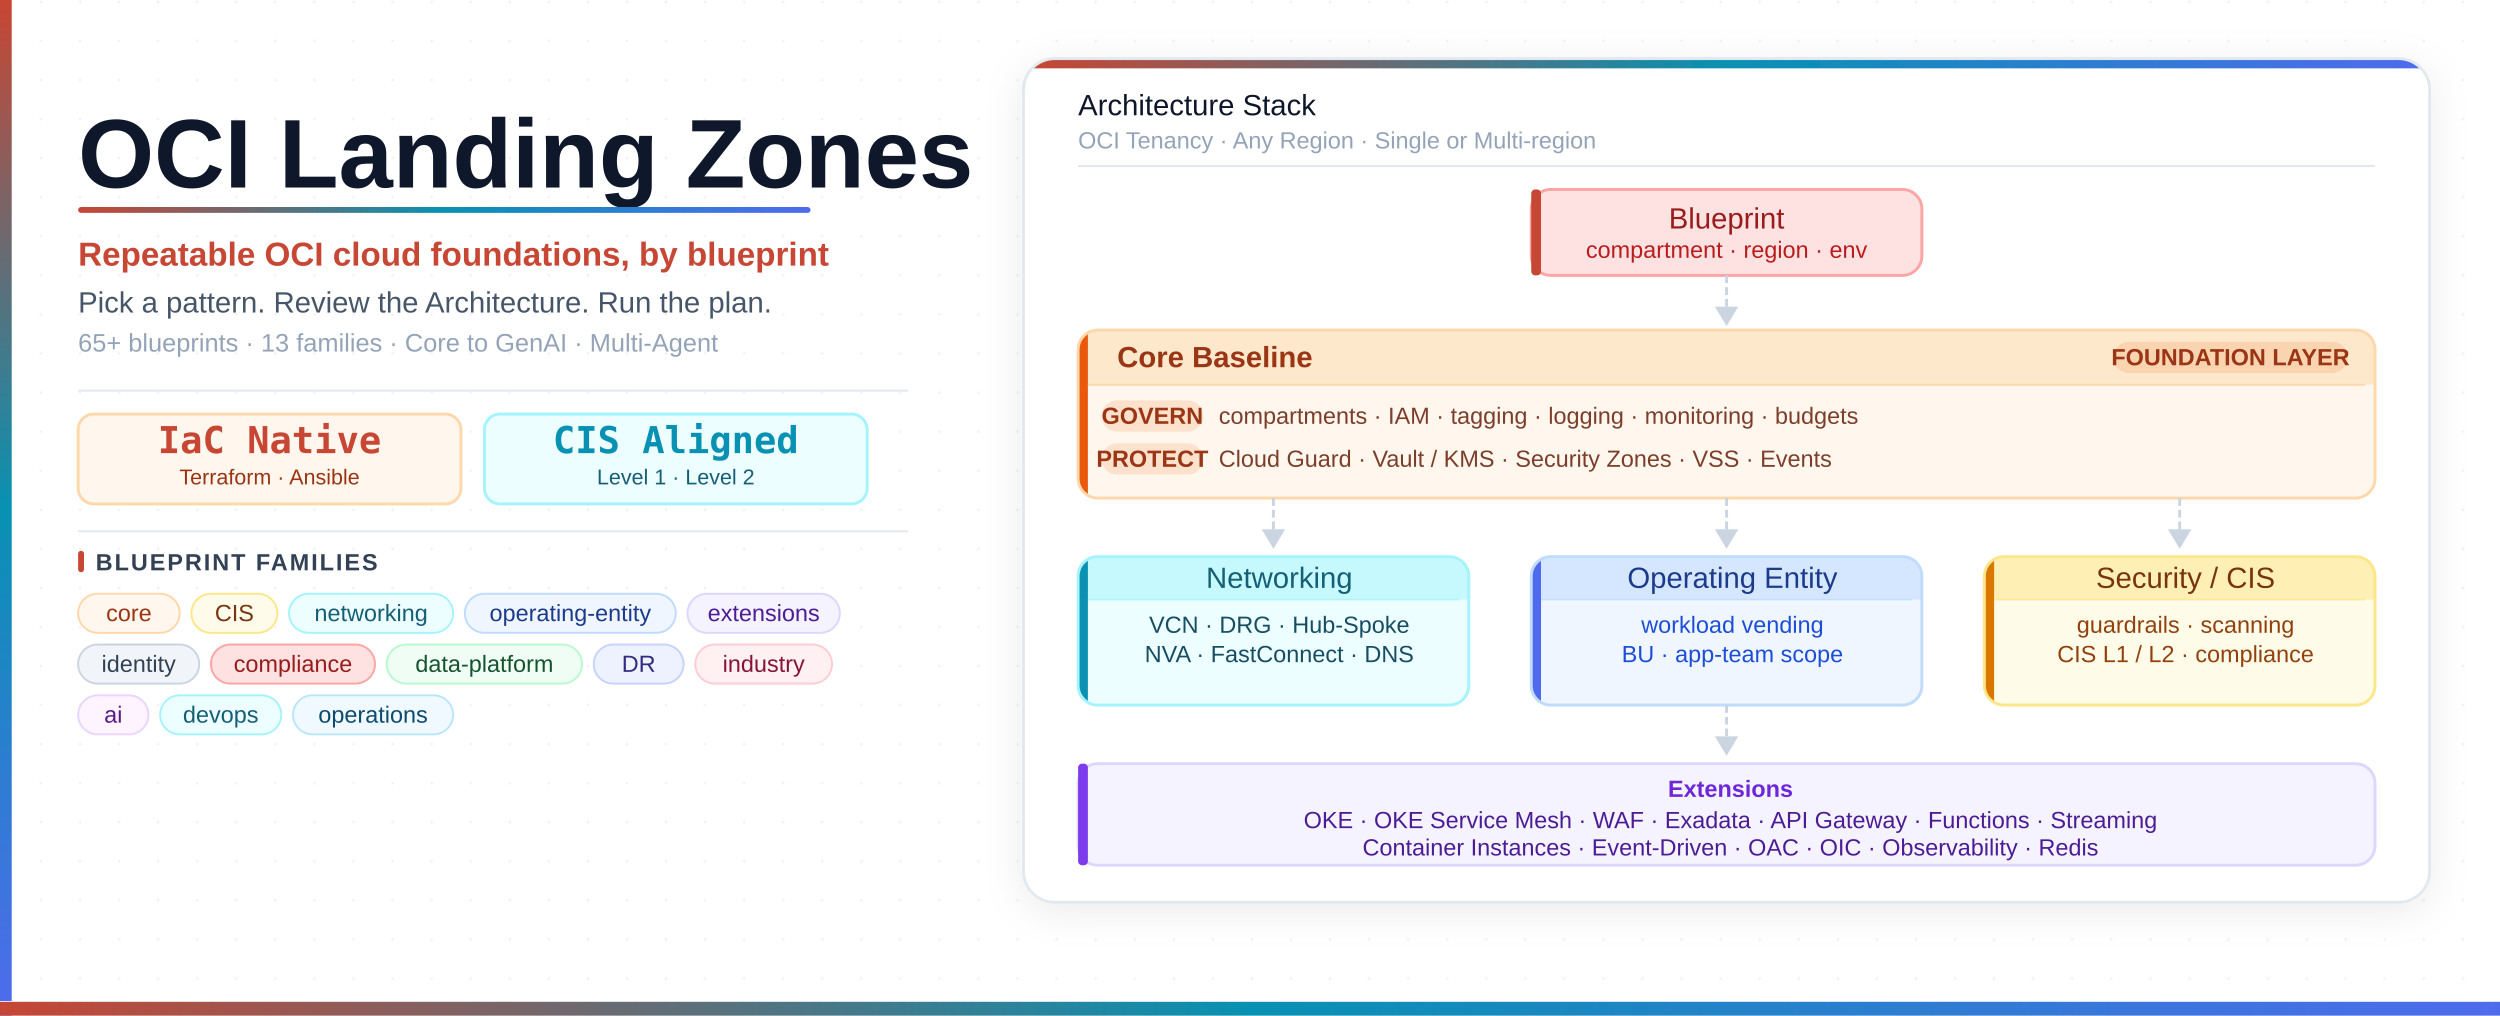
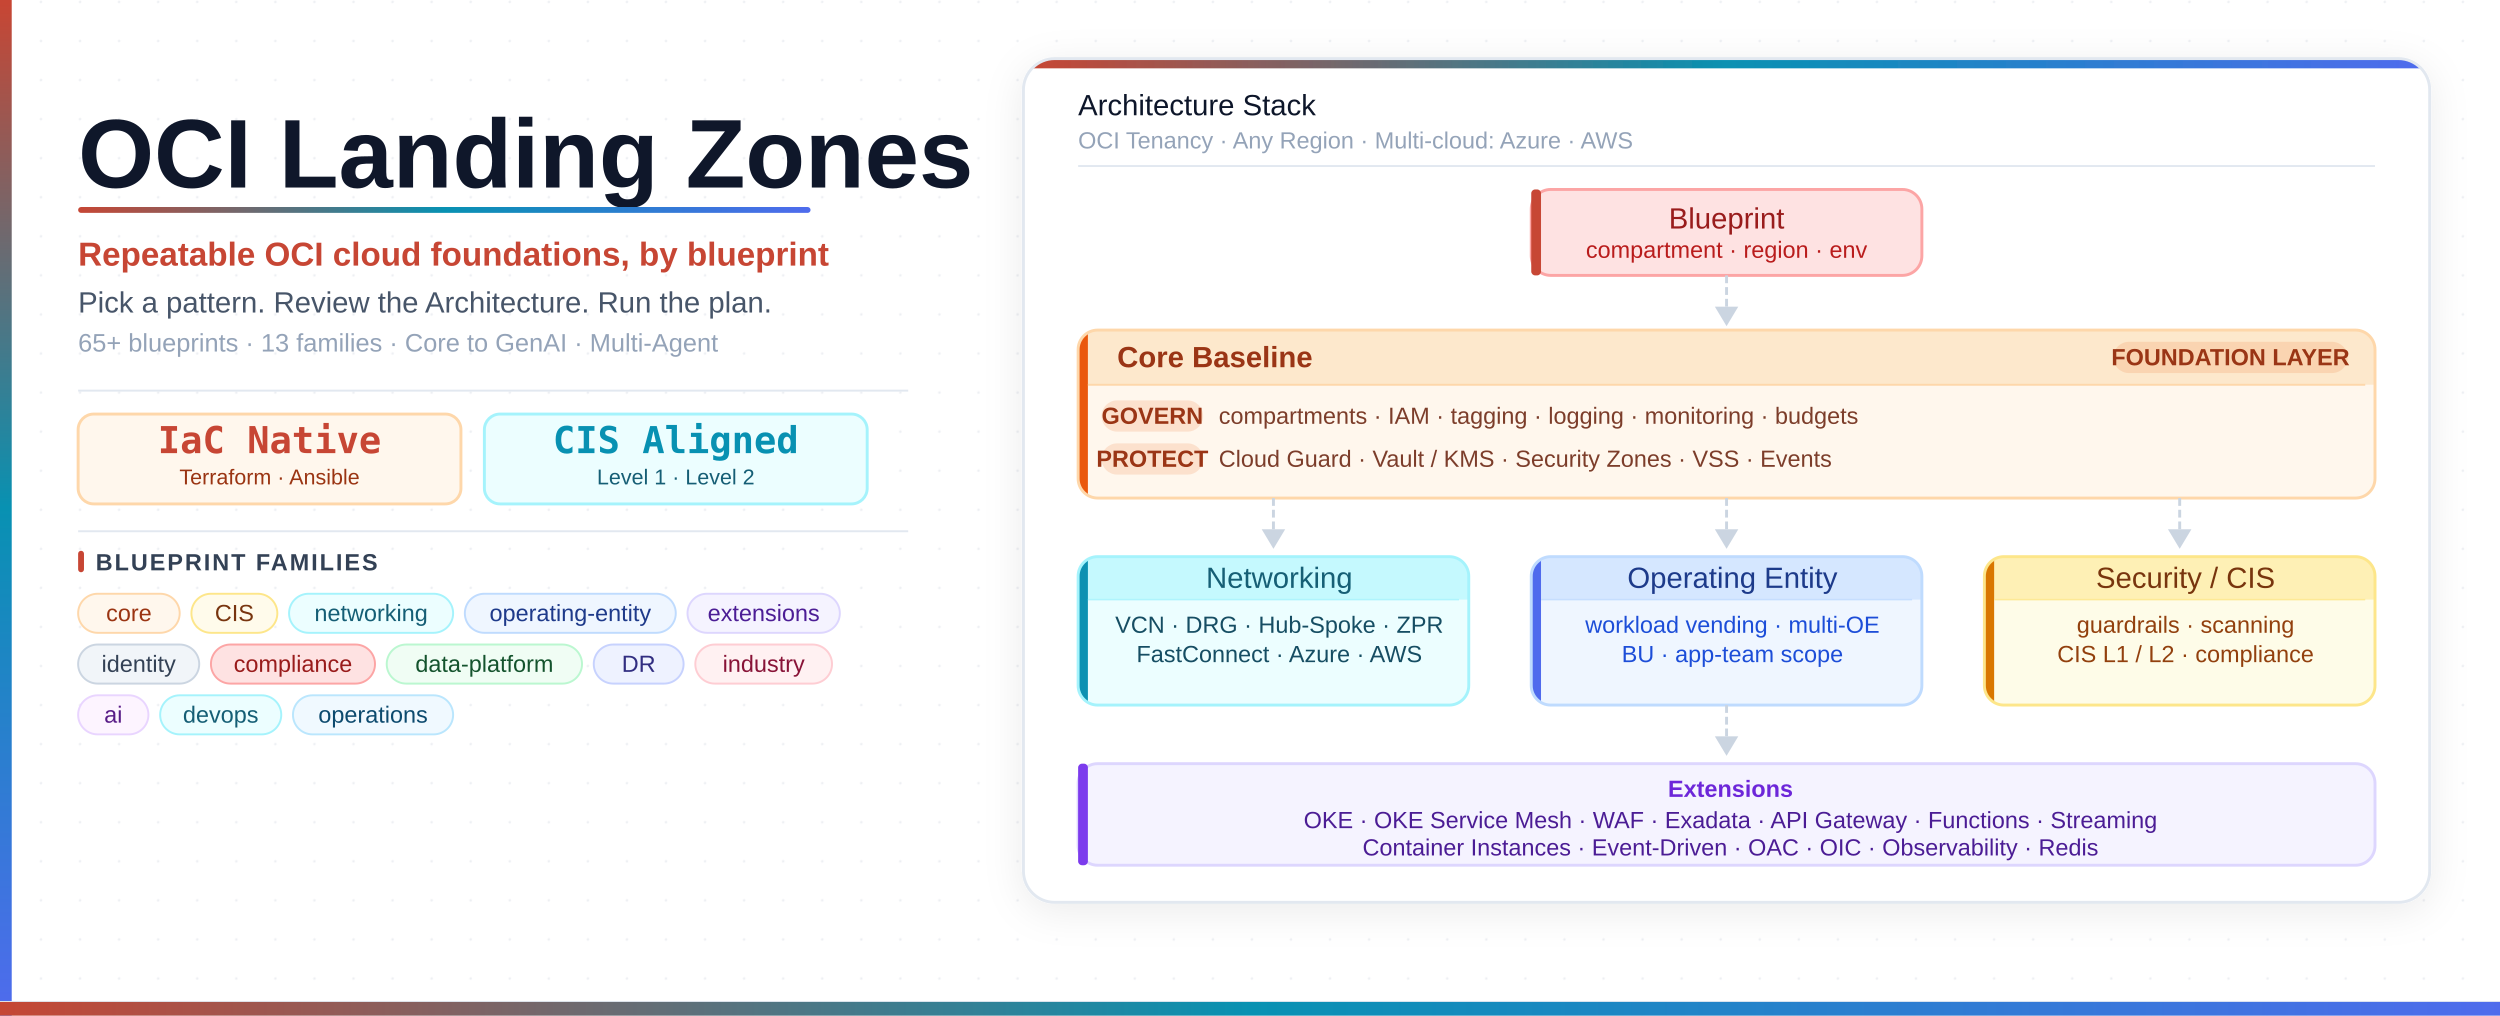
<svg xmlns="http://www.w3.org/2000/svg" width="1280" height="520" viewBox="0 0 1280 520" role="img" aria-labelledby="t d">
  <defs>
    <linearGradient id="vg" x1="0" y1="0" x2="0" y2="1">
      <stop offset="0%" stop-color="#c74634" />
      <stop offset="50%" stop-color="#0891b2" />
      <stop offset="100%" stop-color="#4f6bed" />
    </linearGradient>
    <linearGradient id="hg" x1="0" y1="0" x2="1" y2="0">
      <stop offset="0%" stop-color="#c74634" />
      <stop offset="50%" stop-color="#0891b2" />
      <stop offset="100%" stop-color="#4f6bed" />
    </linearGradient>
    <pattern id="dots" width="20" height="20" patternUnits="userSpaceOnUse">
      <circle cx="1" cy="1" r="0.7" fill="#94a3b8" opacity="0.14" />
    </pattern>
    <filter id="sh" x="-5%" y="-5%" width="115%" height="125%">
      <feDropShadow dx="0" dy="4" stdDeviation="10" flood-color="#0f172a" flood-opacity="0.08" />
    </filter>
    <clipPath id="cc">
      <rect width="720" height="432" rx="16" />
    </clipPath>
    <clipPath id="cb">
      <rect width="664" height="86" rx="10" />
    </clipPath>
    <clipPath id="pc">
      <rect width="200" height="76" rx="10" />
    </clipPath>
  </defs>
  <rect width="1280" height="520" fill="#ffffff" />
  <rect width="1280" height="520" fill="url(#dots)" />
  <rect x="0" y="0" width="6" height="520" fill="url(#vg)" />
  <g transform="translate(40,40)">
    <text y="56" font-family="Arial, Helvetica, sans-serif" font-size="50" font-weight="800" fill="#0f172a">OCI Landing Zones</text>
    <rect y="66" width="375" height="3" rx="1.5" fill="url(#hg)" />
    <text y="96" font-family="Arial, Helvetica, sans-serif" font-size="17" font-weight="600" fill="#c74634">Repeatable OCI cloud foundations, by blueprint</text>
    <text y="120" font-family="Arial, Helvetica, sans-serif" font-size="15" font-weight="500" fill="#475569">Pick a pattern. Review the Architecture. Run the plan.</text>
    <text y="140" font-family="Arial, Helvetica, sans-serif" font-size="13" fill="#94a3b8">65+ blueprints · 13 families · Core to GenAI · Multi-Agent</text>
    <line x1="0" y1="160" x2="425" y2="160" stroke="#e2e8f0" stroke-width="1" />
    <rect y="172" width="196" height="46" rx="8" fill="#fff7ed" stroke="#fed7aa" stroke-width="1.5" />
    <text x="98" y="192" font-family="Menlo, Consolas, monospace" font-size="19" font-weight="800" fill="#c74634" text-anchor="middle">IaC Native</text>
    <text x="98" y="208" font-family="Arial, Helvetica, sans-serif" font-size="11" fill="#9a3412" text-anchor="middle">Terraform · Ansible</text>
    <rect x="208" y="172" width="196" height="46" rx="8" fill="#ecfeff" stroke="#a5f3fc" stroke-width="1.5" />
    <text x="306" y="192" font-family="Menlo, Consolas, monospace" font-size="19" font-weight="800" fill="#0891b2" text-anchor="middle">CIS Aligned</text>
    <text x="306" y="208" font-family="Arial, Helvetica, sans-serif" font-size="11" fill="#155e75" text-anchor="middle">Level 1 · Level 2</text>
    <line x1="0" y1="232" x2="425" y2="232" stroke="#e2e8f0" stroke-width="1" />
    <rect y="242" width="3" height="11" rx="1.5" fill="#c74634" />
    <text x="9" y="252" font-family="Arial, Helvetica, sans-serif" font-size="12" fill="#334155" font-weight="700" letter-spacing="1">BLUEPRINT FAMILIES</text>
    <rect y="264" width="52" height="20" rx="10" fill="#fff7ed" stroke="#fed7aa" stroke-width="1" />
    <text x="26" y="278" font-family="Arial, Helvetica, sans-serif" font-size="12" fill="#9a3412" text-anchor="middle">core</text>
    <rect x="58" y="264" width="44" height="20" rx="10" fill="#fffbeb" stroke="#fde68a" stroke-width="1" />
    <text x="80" y="278" font-family="Arial, Helvetica, sans-serif" font-size="12" fill="#78350f" text-anchor="middle">CIS</text>
    <rect x="108" y="264" width="84" height="20" rx="10" fill="#ecfeff" stroke="#a5f3fc" stroke-width="1" />
    <text x="150" y="278" font-family="Arial, Helvetica, sans-serif" font-size="12" fill="#155e75" text-anchor="middle">networking</text>
    <rect x="198" y="264" width="108" height="20" rx="10" fill="#eff6ff" stroke="#bfdbfe" stroke-width="1" />
    <text x="252" y="278" font-family="Arial, Helvetica, sans-serif" font-size="12" fill="#1e3a8a" text-anchor="middle">operating-entity</text>
    <rect x="312" y="264" width="78" height="20" rx="10" fill="#f5f3ff" stroke="#ddd6fe" stroke-width="1" />
    <text x="351" y="278" font-family="Arial, Helvetica, sans-serif" font-size="12" fill="#4c1d95" text-anchor="middle">extensions</text>
    <rect y="290" width="62" height="20" rx="10" fill="#f1f5f9" stroke="#cbd5e1" stroke-width="1" />
    <text x="31" y="304" font-family="Arial, Helvetica, sans-serif" font-size="12" fill="#334155" text-anchor="middle">identity</text>
    <rect x="68" y="290" width="84" height="20" rx="10" fill="#fee2e2" stroke="#fca5a5" stroke-width="1" />
    <text x="110" y="304" font-family="Arial, Helvetica, sans-serif" font-size="12" fill="#991b1b" text-anchor="middle">compliance</text>
    <rect x="158" y="290" width="100" height="20" rx="10" fill="#f0fdf4" stroke="#bbf7d0" stroke-width="1" />
    <text x="208" y="304" font-family="Arial, Helvetica, sans-serif" font-size="12" fill="#14532d" text-anchor="middle">data-platform</text>
    <rect x="264" y="290" width="46" height="20" rx="10" fill="#eef2ff" stroke="#c7d2fe" stroke-width="1" />
    <text x="287" y="304" font-family="Arial, Helvetica, sans-serif" font-size="12" fill="#312e81" text-anchor="middle">DR</text>
    <rect x="316" y="290" width="70" height="20" rx="10" fill="#fff1f2" stroke="#fecdd3" stroke-width="1" />
    <text x="351" y="304" font-family="Arial, Helvetica, sans-serif" font-size="12" fill="#881337" text-anchor="middle">industry</text>
    <rect y="316" width="36" height="20" rx="10" fill="#fdf4ff" stroke="#e9d5ff" stroke-width="1" />
    <text x="18" y="330" font-family="Arial, Helvetica, sans-serif" font-size="12" fill="#581c87" text-anchor="middle">ai</text>
    <rect x="42" y="316" width="62" height="20" rx="10" fill="#ecfeff" stroke="#a5f3fc" stroke-width="1" />
    <text x="73" y="330" font-family="Arial, Helvetica, sans-serif" font-size="12" fill="#155e75" text-anchor="middle">devops</text>
    <rect x="110" y="316" width="82" height="20" rx="10" fill="#f0f9ff" stroke="#bae6fd" stroke-width="1" />
    <text x="151" y="330" font-family="Arial, Helvetica, sans-serif" font-size="12" fill="#0c4a6e" text-anchor="middle">operations</text>
  </g>
  <g transform="translate(524,30)" filter="url(#sh)">
    <g clip-path="url(#cc)">
      <rect width="720" height="432" fill="#ffffff" />
      <rect width="720" height="5" fill="url(#hg)" />
    </g>
    <rect width="720" height="432" rx="16" fill="none" stroke="#e2e8f0" stroke-width="1.5" />
    <text x="28" y="29" font-family="Arial, Helvetica, sans-serif" font-size="15" fill="#0f172a">Architecture Stack</text>
-     <text x="28" y="46" font-family="Arial, Helvetica, sans-serif" font-size="12" fill="#94a3b8">OCI Tenancy · Any Region · Single or Multi-region</text>
+     <text x="28" y="46" font-family="Arial, Helvetica, sans-serif" font-size="12" fill="#94a3b8">OCI Tenancy · Any Region · Multi-cloud: Azure · AWS</text>
    <line x1="28" y1="55" x2="692" y2="55" stroke="#e2e8f0" stroke-width="1" />
    <g transform="translate(260,67)">
      <rect width="200" height="44" rx="10" fill="#fee2e2" stroke="#fca5a5" stroke-width="1.5" />
      <rect width="5" height="44" rx="2" fill="#c74634" />
      <text x="100" y="20" font-family="Arial, Helvetica, sans-serif" font-size="15" fill="#991b1b" text-anchor="middle">Blueprint</text>
      <text x="100" y="35" font-family="Arial, Helvetica, sans-serif" font-size="12" fill="#b91c1c" text-anchor="middle">compartment · region · env</text>
    </g>
    <line x1="360" y1="111" x2="360" y2="129" stroke="#cbd5e1" stroke-width="1.5" stroke-dasharray="4,2" />
    <polygon points="354,127 360,137 366,127" fill="#cbd5e1" />
    <g transform="translate(28,139)">
      <g clip-path="url(#cb)">
        <rect width="664" height="86" fill="#fff7ed" />
        <rect width="664" height="28" fill="#fde8cc" />
        <rect width="5" height="86" fill="#ea580c" />
      </g>
      <rect width="664" height="86" rx="10" fill="none" stroke="#fed7aa" stroke-width="1.5" />
      <line x1="5" y1="28" x2="659" y2="28" stroke="#fed7aa" stroke-width="1" />
      <text x="20" y="19" font-family="Arial, Helvetica, sans-serif" font-size="15" fill="#9a3412" font-weight="700">Core Baseline</text>
      <rect x="530" y="6" width="120" height="16" rx="8" fill="#ea580c" fill-opacity="0.14" />
      <text x="590" y="18" font-family="Arial, Helvetica, sans-serif" font-size="12" fill="#9a3412" text-anchor="middle" font-weight="700">FOUNDATION LAYER</text>
      <rect x="12" y="36" width="52" height="16" rx="8" fill="#ea580c" fill-opacity="0.14" />
      <text x="38" y="48" font-family="Arial, Helvetica, sans-serif" font-size="12" fill="#9a3412" text-anchor="middle" font-weight="700">GOVERN</text>
      <text x="72" y="48" font-family="Arial, Helvetica, sans-serif" font-size="12" fill="#7c3d2a">compartments · IAM · tagging · logging · monitoring · budgets</text>
      <rect x="12" y="58" width="52" height="16" rx="8" fill="#ea580c" fill-opacity="0.14" />
      <text x="38" y="70" font-family="Arial, Helvetica, sans-serif" font-size="12" fill="#9a3412" text-anchor="middle" font-weight="700">PROTECT</text>
      <text x="72" y="70" font-family="Arial, Helvetica, sans-serif" font-size="12" fill="#7c3d2a">Cloud Guard · Vault / KMS · Security Zones · VSS · Events</text>
    </g>
    <line x1="128" y1="225" x2="128" y2="243" stroke="#cbd5e1" stroke-width="1.5" stroke-dasharray="4,2" />
    <polygon points="122,241 128,251 134,241" fill="#cbd5e1" />
    <line x1="360" y1="225" x2="360" y2="243" stroke="#cbd5e1" stroke-width="1.5" stroke-dasharray="4,2" />
    <polygon points="354,241 360,251 366,241" fill="#cbd5e1" />
    <line x1="592" y1="225" x2="592" y2="243" stroke="#cbd5e1" stroke-width="1.5" stroke-dasharray="4,2" />
    <polygon points="586,241 592,251 598,241" fill="#cbd5e1" />
    <g transform="translate(28,255)">
      <g clip-path="url(#pc)">
        <rect width="200" height="76" fill="#ecfeff" />
        <rect width="200" height="22" fill="#a5f3fc" fill-opacity="0.55" />
        <rect width="5" height="76" fill="#0891b2" />
      </g>
      <rect width="200" height="76" rx="10" fill="none" stroke="#a5f3fc" stroke-width="1.5" />
      <line x1="5" y1="22" x2="195" y2="22" stroke="#a5f3fc" stroke-width="0.8" opacity="0.8" />
      <text x="103" y="16" font-family="Arial, Helvetica, sans-serif" font-size="15" fill="#155e75" text-anchor="middle">Networking</text>
-       <text x="103" y="39" font-family="Arial, Helvetica, sans-serif" font-size="12" fill="#164e63" text-anchor="middle">VCN · DRG · Hub-Spoke</text>
-       <text x="103" y="54" font-family="Arial, Helvetica, sans-serif" font-size="12" fill="#164e63" text-anchor="middle">NVA · FastConnect · DNS</text>
+       <text x="103" y="39" font-family="Arial, Helvetica, sans-serif" font-size="12" fill="#164e63" text-anchor="middle">VCN · DRG · Hub-Spoke · ZPR</text>
+       <text x="103" y="54" font-family="Arial, Helvetica, sans-serif" font-size="12" fill="#164e63" text-anchor="middle">FastConnect · Azure · AWS</text>
    </g>
    <g transform="translate(260,255)">
      <g clip-path="url(#pc)">
        <rect width="200" height="76" fill="#eff6ff" />
        <rect width="200" height="22" fill="#bfdbfe" fill-opacity="0.55" />
        <rect width="5" height="76" fill="#4f6bed" />
      </g>
      <rect width="200" height="76" rx="10" fill="none" stroke="#bfdbfe" stroke-width="1.5" />
      <line x1="5" y1="22" x2="195" y2="22" stroke="#bfdbfe" stroke-width="0.8" opacity="0.8" />
      <text x="103" y="16" font-family="Arial, Helvetica, sans-serif" font-size="15" fill="#1e3a8a" text-anchor="middle">Operating Entity</text>
-       <text x="103" y="39" font-family="Arial, Helvetica, sans-serif" font-size="12" fill="#1d4ed8" text-anchor="middle">workload vending</text>
+       <text x="103" y="39" font-family="Arial, Helvetica, sans-serif" font-size="12" fill="#1d4ed8" text-anchor="middle">workload vending · multi-OE</text>
      <text x="103" y="54" font-family="Arial, Helvetica, sans-serif" font-size="12" fill="#1d4ed8" text-anchor="middle">BU · app-team scope</text>
    </g>
    <g transform="translate(492,255)">
      <g clip-path="url(#pc)">
        <rect width="200" height="76" fill="#fefce8" />
        <rect width="200" height="22" fill="#fde68a" fill-opacity="0.55" />
        <rect width="5" height="76" fill="#d97706" />
      </g>
      <rect width="200" height="76" rx="10" fill="none" stroke="#fde68a" stroke-width="1.5" />
      <line x1="5" y1="22" x2="195" y2="22" stroke="#fde68a" stroke-width="0.8" opacity="0.8" />
      <text x="103" y="16" font-family="Arial, Helvetica, sans-serif" font-size="15" fill="#78350f" text-anchor="middle">Security / CIS</text>
      <text x="103" y="39" font-family="Arial, Helvetica, sans-serif" font-size="12" fill="#92400e" text-anchor="middle">guardrails · scanning</text>
      <text x="103" y="54" font-family="Arial, Helvetica, sans-serif" font-size="12" fill="#92400e" text-anchor="middle">CIS L1 / L2 · compliance</text>
    </g>
    <line x1="360" y1="331" x2="360" y2="349" stroke="#cbd5e1" stroke-width="1.5" stroke-dasharray="4,2" />
    <polygon points="354,347 360,357 366,347" fill="#cbd5e1" />
    <g transform="translate(28,361)">
      <rect width="664" height="52" rx="10" fill="#f5f3ff" stroke="#ddd6fe" stroke-width="1.5" />
      <rect width="5" height="52" rx="2" fill="#7c3aed" />
      <text x="334" y="17" font-family="Arial, Helvetica, sans-serif" font-size="12" fill="#6d28d9" text-anchor="middle" font-weight="700">Extensions</text>
      <text x="334" y="33" font-family="Arial, Helvetica, sans-serif" font-size="12" fill="#4c1d95" text-anchor="middle">OKE · OKE Service Mesh · WAF · Exadata · API Gateway · Functions · Streaming</text>
      <text x="334" y="47" font-family="Arial, Helvetica, sans-serif" font-size="12" fill="#4c1d95" text-anchor="middle">Container Instances · Event-Driven · OAC · OIC · Observability · Redis</text>
    </g>
  </g>
  <line x1="0" y1="513" x2="1280" y2="513" stroke="#e2e8f0" stroke-width="1" />
  <rect y="513" width="1280" height="7" fill="url(#hg)" />
</svg>
